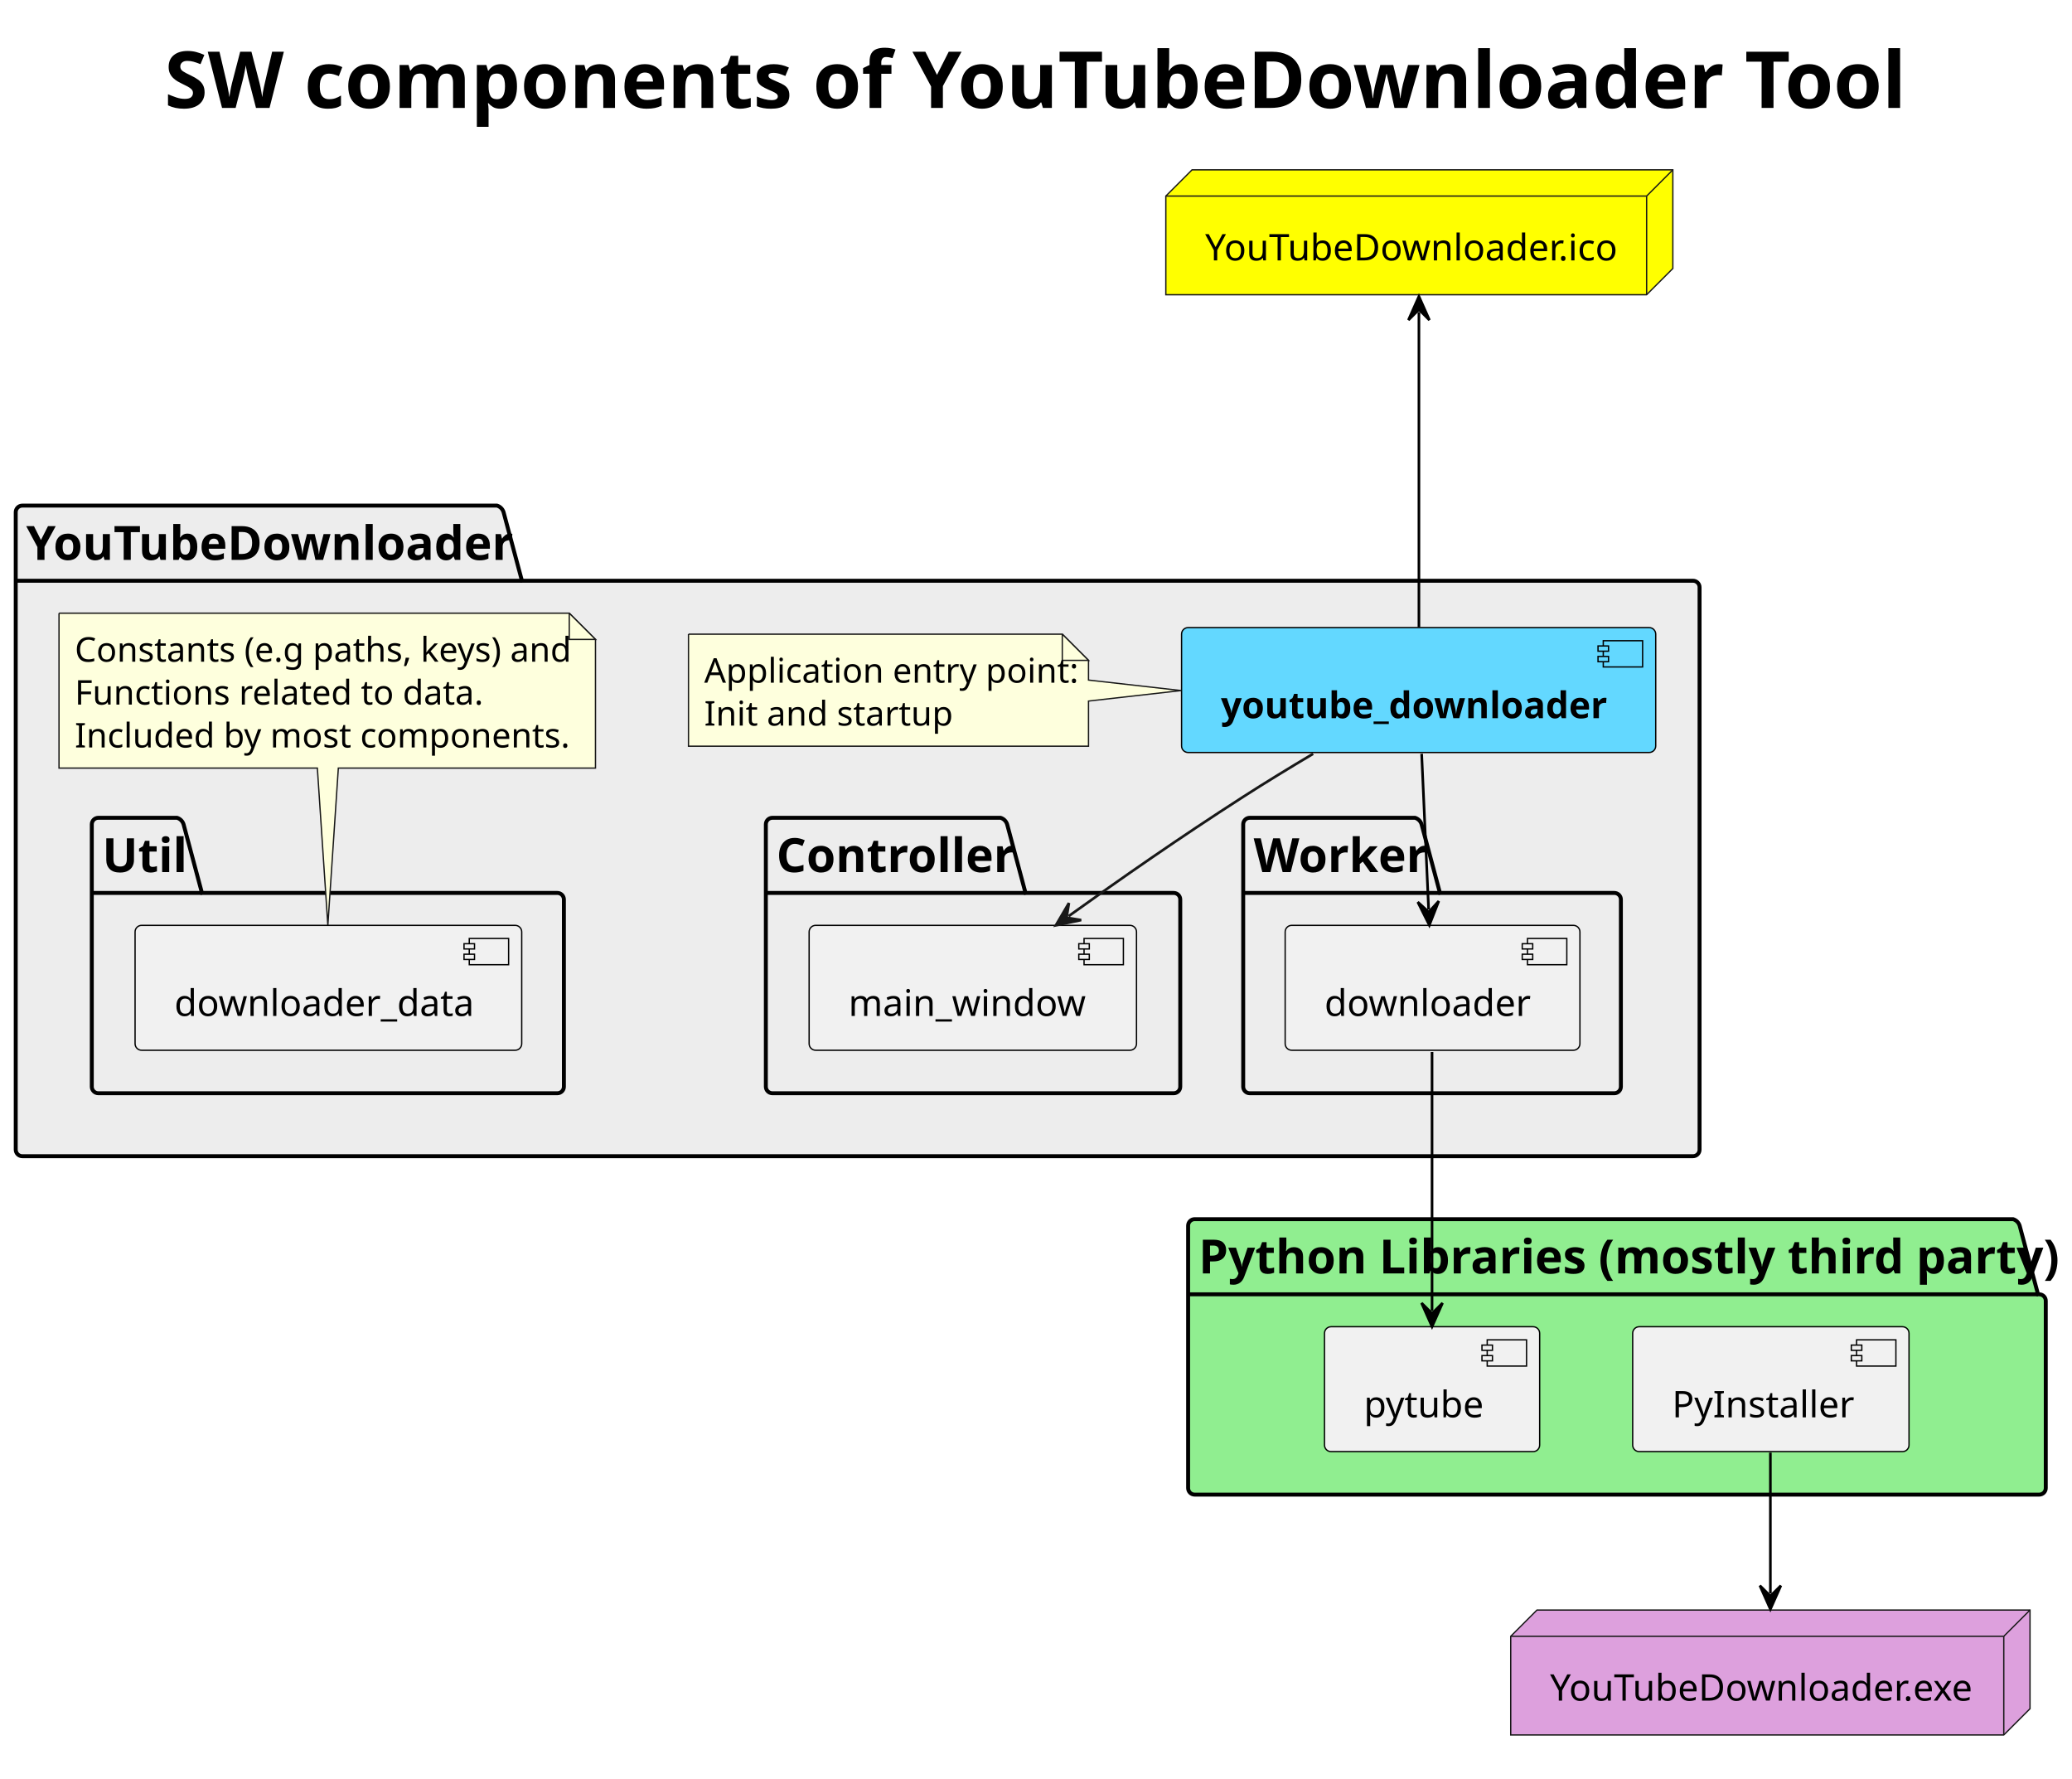
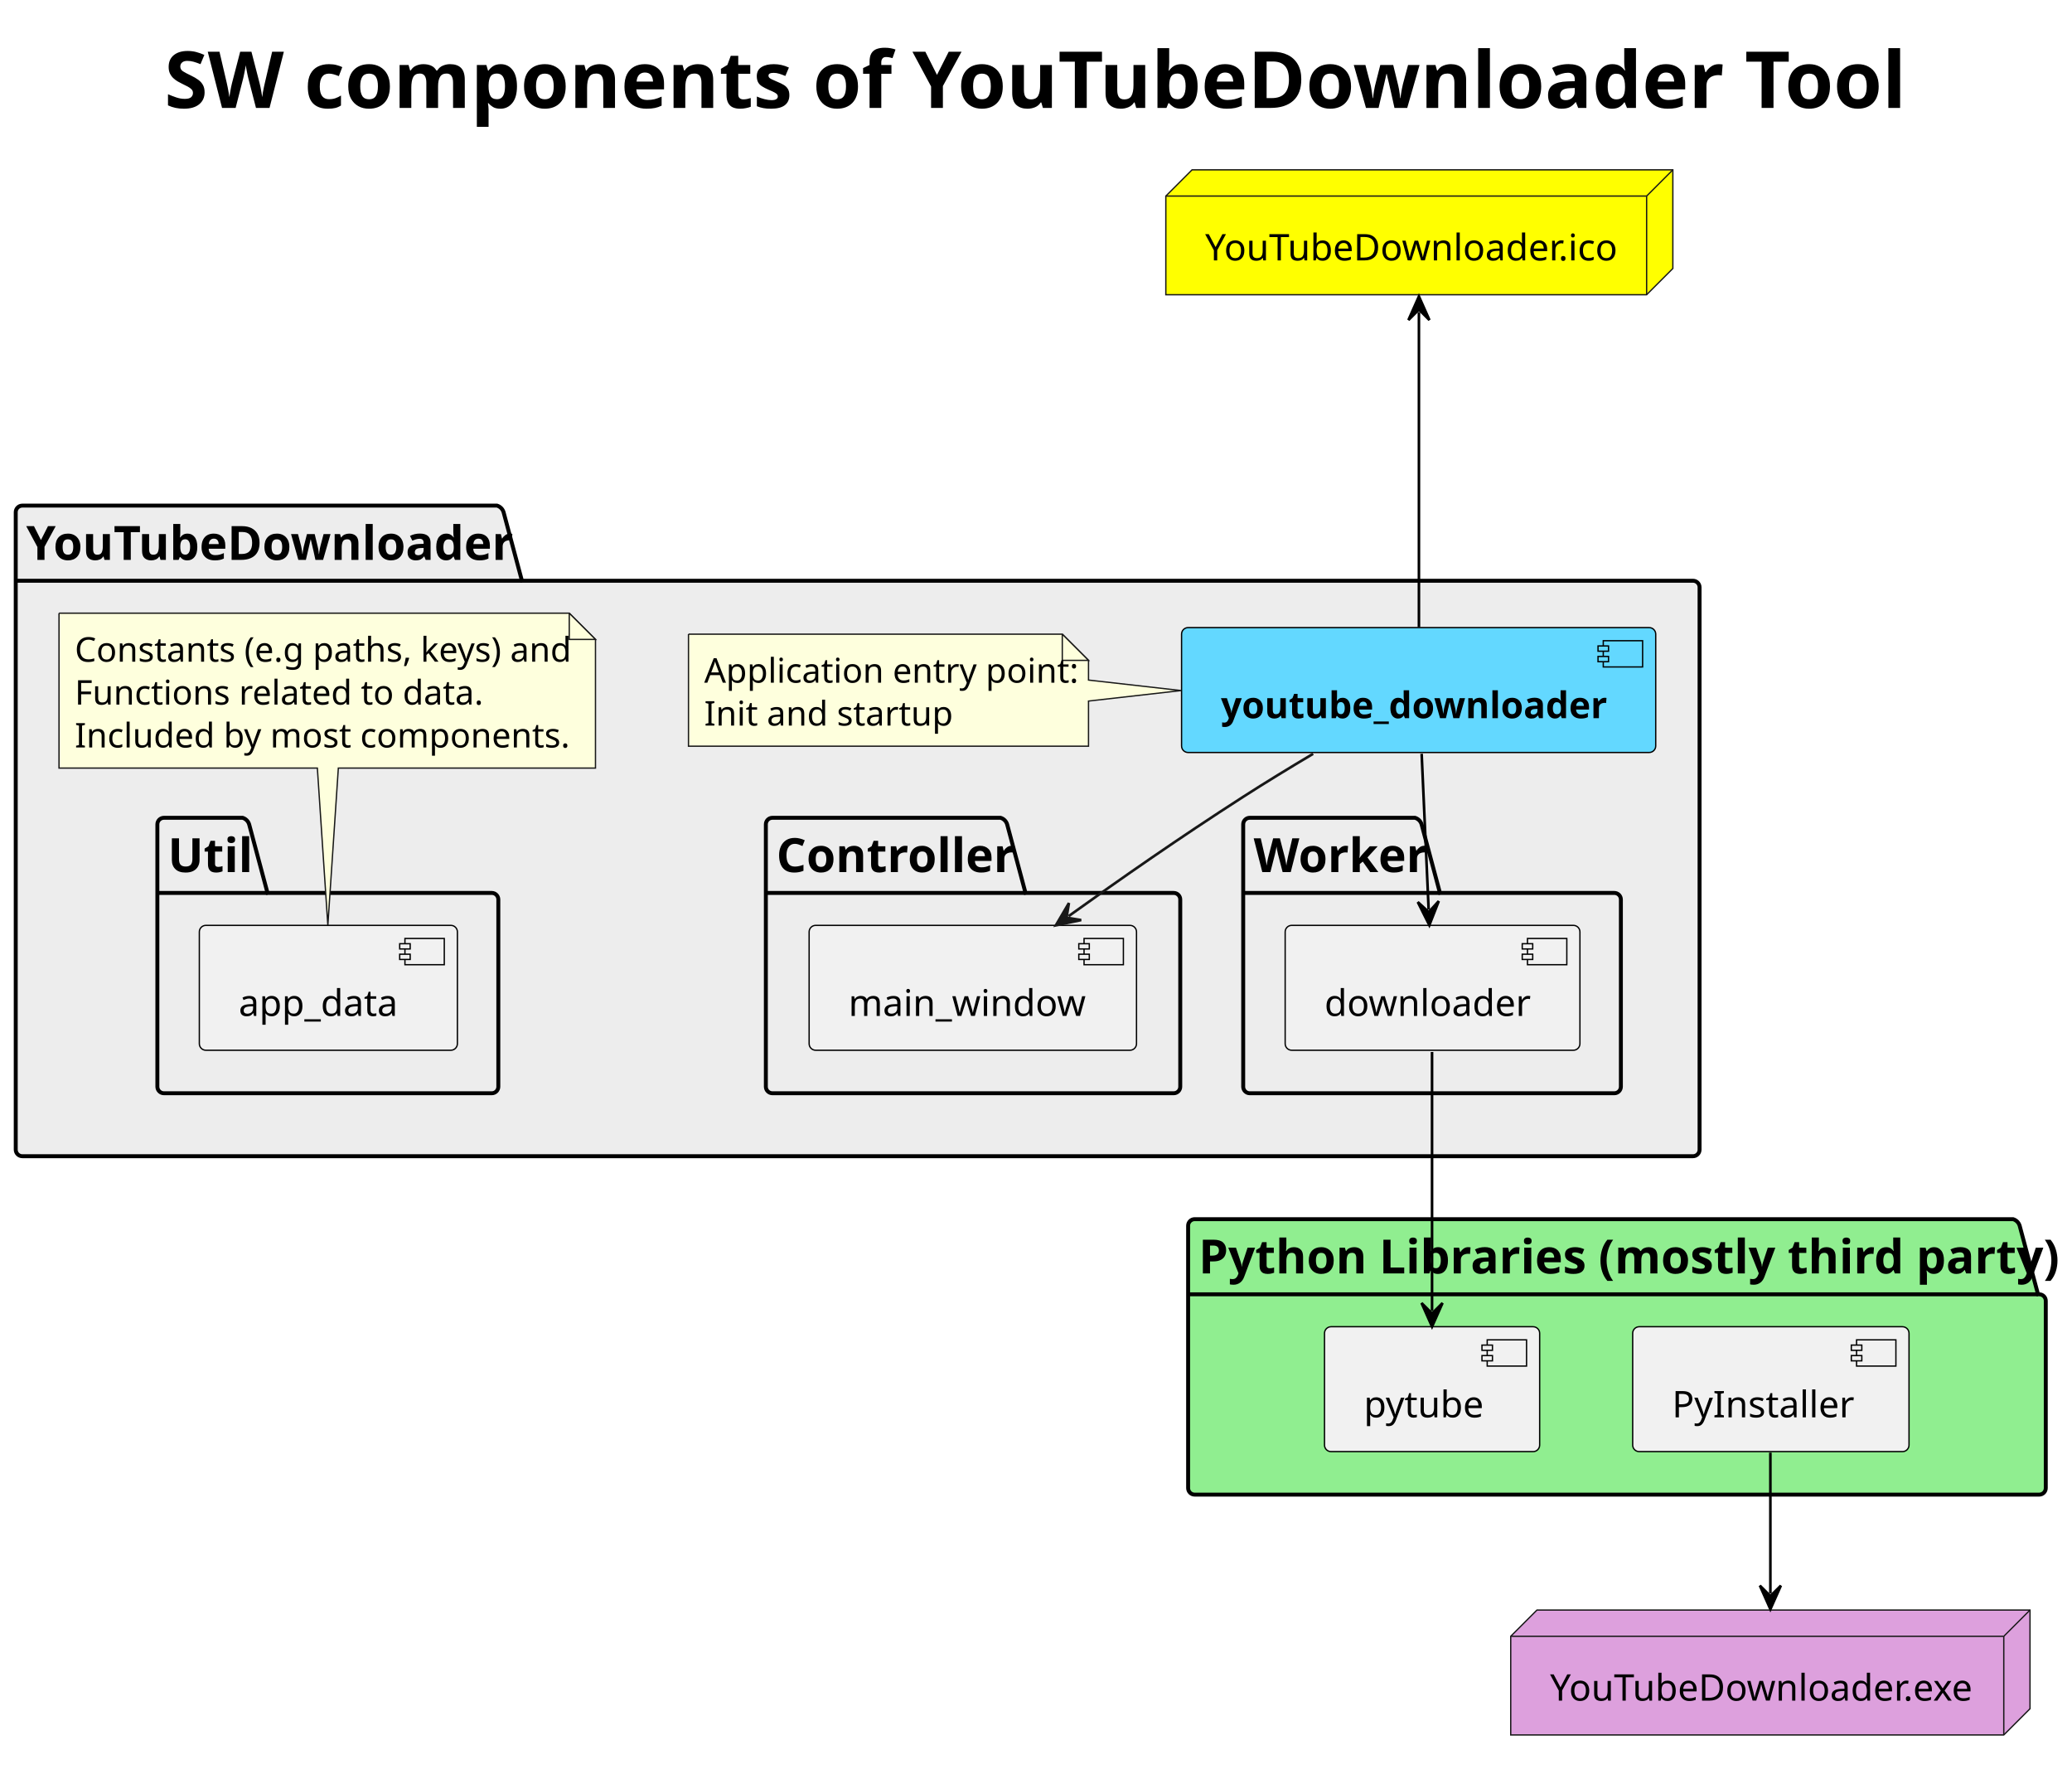
<svg xmlns="http://www.w3.org/2000/svg" contentStyleType="text/css" height="678px" preserveAspectRatio="none" style="width:790px;height:678px;background:#FFFFFF;" version="1.1" viewBox="0 0 790 678" width="790px" zoomAndPan="magnify">
  <defs />
  <g>
    <text fill="#000000" font-family="sans-serif" font-size="30" font-weight="bold" lengthAdjust="spacing" textLength="651.636" x="62.678" y="41.143">SW components of YouTubeDownloader Tool</text>
    <g id="cluster_YtDl">
      <path d="M8.5,192.734 L189.5,192.734 A3.75,3.75 0 0 1 192,195.234 L199,221.375 L645.5,221.375 A2.5,2.5 0 0 1 648,223.875 L648,438.234 A2.5,2.5 0 0 1 645.5,440.734 L8.5,440.734 A2.5,2.5 0 0 1 6,438.234 L6,195.234 A2.5,2.5 0 0 1 8.5,192.734 " fill="#EDEDED" style="stroke:#000000;stroke-width:1.5;" />
      <line style="stroke:#000000;stroke-width:1.5;" x1="6" x2="199" y1="221.375" y2="221.375" />
      <text fill="#000000" font-family="sans-serif" font-size="18" font-weight="bold" lengthAdjust="spacing" textLength="180" x="10" y="213.42">YouTubeDownloader</text>
    </g>
    <g id="cluster_controller">
      <path d="M294.5,311.734 L381.501,311.734 A3.75,3.75 0 0 1 384.001,314.234 L391.001,340.375 L447.5,340.375 A2.5,2.5 0 0 1 450,342.875 L450,414.234 A2.5,2.5 0 0 1 447.5,416.734 L294.5,416.734 A2.5,2.5 0 0 1 292,414.234 L292,314.234 A2.5,2.5 0 0 1 294.5,311.734 " fill="none" style="stroke:#000000;stroke-width:1.5;" />
      <line style="stroke:#000000;stroke-width:1.5;" x1="292" x2="391.001" y1="340.375" y2="340.375" />
      <text fill="#000000" font-family="sans-serif" font-size="18" font-weight="bold" lengthAdjust="spacing" textLength="86.001" x="296" y="332.42">Controller</text>
    </g>
    <g id="cluster_util">
-       <path d="M37.5,311.734 L67.495,311.734 A3.75,3.75 0 0 1 69.995,314.234 L76.995,340.375 L212.5,340.375 A2.5,2.5 0 0 1 215,342.875 L215,414.234 A2.5,2.5 0 0 1 212.5,416.734 L37.5,416.734 A2.5,2.5 0 0 1 35,414.234 L35,314.234 A2.5,2.5 0 0 1 37.5,311.734 " fill="none" style="stroke:#000000;stroke-width:1.5;" />
-       <line style="stroke:#000000;stroke-width:1.5;" x1="35" x2="76.995" y1="340.375" y2="340.375" />
-       <text fill="#000000" font-family="sans-serif" font-size="18" font-weight="bold" lengthAdjust="spacing" textLength="28.995" x="39" y="332.42">Util</text>
+       <path d="M62.5,311.734 L92.495,311.734 A3.75,3.75 0 0 1 94.995,314.234 L101.995,340.375 L187.5,340.375 A2.5,2.5 0 0 1 190,342.875 L190,414.234 A2.5,2.5 0 0 1 187.5,416.734 L62.5,416.734 A2.5,2.5 0 0 1 60,414.234 L60,314.234 A2.5,2.5 0 0 1 62.5,311.734 " fill="none" style="stroke:#000000;stroke-width:1.5;" />
+       <line style="stroke:#000000;stroke-width:1.5;" x1="60" x2="101.995" y1="340.375" y2="340.375" />
+       <text fill="#000000" font-family="sans-serif" font-size="18" font-weight="bold" lengthAdjust="spacing" textLength="28.995" x="64" y="332.42">Util</text>
    </g>
    <g id="cluster_Worker">
      <path d="M476.5,311.734 L539.516,311.734 A3.75,3.75 0 0 1 542.016,314.234 L549.016,340.375 L615.5,340.375 A2.5,2.5 0 0 1 618,342.875 L618,414.234 A2.5,2.5 0 0 1 615.5,416.734 L476.5,416.734 A2.5,2.5 0 0 1 474,414.234 L474,314.234 A2.5,2.5 0 0 1 476.5,311.734 " fill="none" style="stroke:#000000;stroke-width:1.5;" />
      <line style="stroke:#000000;stroke-width:1.5;" x1="474" x2="549.016" y1="340.375" y2="340.375" />
      <text fill="#000000" font-family="sans-serif" font-size="18" font-weight="bold" lengthAdjust="spacing" textLength="62.016" x="478" y="332.42">Worker</text>
    </g>
    <g id="cluster_Python Libraries (mostly third party)">
      <path d="M455.5,464.734 L767.545,464.734 A3.75,3.75 0 0 1 770.045,467.234 L777.045,493.375 L777.5,493.375 A2.5,2.5 0 0 1 780,495.875 L780,567.234 A2.5,2.5 0 0 1 777.5,569.734 L455.5,569.734 A2.5,2.5 0 0 1 453,567.234 L453,467.234 A2.5,2.5 0 0 1 455.5,464.734 " fill="#90EE90" style="stroke:#000000;stroke-width:1.5;" />
      <line style="stroke:#000000;stroke-width:1.5;" x1="453" x2="777.045" y1="493.375" y2="493.375" />
      <text fill="#000000" font-family="sans-serif" font-size="18" font-weight="bold" lengthAdjust="spacing" textLength="311.045" x="457" y="485.42">Python Libraries (mostly third party)</text>
    </g>
    <g id="elem_youtube_downloader">
      <rect fill="#63D8FF" height="47.609" rx="2.5" ry="2.5" style="stroke:#000000;stroke-width:0.5;" width="180.786" x="450.5" y="239.234" />
      <rect fill="#63D8FF" height="10" style="stroke:#000000;stroke-width:0.5;" width="15" x="611.286" y="244.234" />
      <rect fill="#63D8FF" height="2" style="stroke:#000000;stroke-width:0.5;" width="4" x="609.286" y="246.234" />
      <rect fill="#63D8FF" height="2" style="stroke:#000000;stroke-width:0.5;" width="4" x="609.286" y="250.234" />
      <text fill="#000000" font-family="sans-serif" font-size="14" font-weight="bold" lengthAdjust="spacing" textLength="140.786" x="465.5" y="273.768">youtube_downloader</text>
    </g>
    <g id="elem_GMN5">
      <path d="M262.5,241.734 L262.5,284.438 A0,0 0 0 0 262.5,284.438 L415.023,284.438 A0,0 0 0 0 415.023,284.438 L415.023,267.234 L450.33,263.234 L415.023,259.234 L415.023,251.734 L405.023,241.734 L262.5,241.734 A0,0 0 0 0 262.5,241.734 " fill="#FEFFDD" style="stroke:#181818;stroke-width:0.5;" />
      <path d="M405.023,241.734 L405.023,251.734 L415.023,251.734 L405.023,241.734 " fill="#FEFFDD" style="stroke:#181818;stroke-width:0.5;" />
      <text fill="#000000" font-family="sans-serif" font-size="13" lengthAdjust="spacing" textLength="131.523" x="268.5" y="260.229">Application entry point:</text>
      <text fill="#000000" font-family="sans-serif" font-size="13" lengthAdjust="spacing" textLength="85.998" x="268.5" y="276.581">Init and startup</text>
    </g>
    <g id="elem_GMN12">
      <path d="M22.5,233.734 L22.5,292.789 A0,0 0 0 0 22.5,292.789 L121,292.789 L125,352.734 L129,292.789 L227.042,292.789 A0,0 0 0 0 227.042,292.789 L227.042,243.734 L217.042,233.734 L22.5,233.734 A0,0 0 0 0 22.5,233.734 " fill="#FEFFDD" style="stroke:#181818;stroke-width:0.5;" />
      <path d="M217.042,233.734 L217.042,243.734 L227.042,243.734 L217.042,233.734 " fill="#FEFFDD" style="stroke:#181818;stroke-width:0.5;" />
      <text fill="#000000" font-family="sans-serif" font-size="13" lengthAdjust="spacing" textLength="183.542" x="28.5" y="252.23">Constants (e.g paths, keys) and</text>
      <text fill="#000000" font-family="sans-serif" font-size="13" lengthAdjust="spacing" textLength="146.701" x="28.5" y="268.581">Functions related to data.</text>
      <text fill="#000000" font-family="sans-serif" font-size="13" lengthAdjust="spacing" textLength="176.319" x="28.5" y="284.933">Included by most components.</text>
    </g>
    <g id="elem_main_window">
      <rect fill="#F1F1F1" height="47.609" rx="2.5" ry="2.5" style="stroke:#000000;stroke-width:0.5;" width="124.82" x="308.5" y="352.734" />
      <rect fill="#F1F1F1" height="10" style="stroke:#000000;stroke-width:0.5;" width="15" x="413.32" y="357.734" />
      <rect fill="#F1F1F1" height="2" style="stroke:#000000;stroke-width:0.5;" width="4" x="411.32" y="359.734" />
      <rect fill="#F1F1F1" height="2" style="stroke:#000000;stroke-width:0.5;" width="4" x="411.32" y="363.734" />
      <text fill="#000000" font-family="sans-serif" font-size="14" lengthAdjust="spacing" textLength="84.82" x="323.5" y="387.268">main_window</text>
    </g>
    <g id="elem_data">
-       <rect fill="#F1F1F1" height="47.609" rx="2.5" ry="2.5" style="stroke:#000000;stroke-width:0.5;" width="147.42" x="51.5" y="352.734" />
-       <rect fill="#F1F1F1" height="10" style="stroke:#000000;stroke-width:0.5;" width="15" x="178.92" y="357.734" />
-       <rect fill="#F1F1F1" height="2" style="stroke:#000000;stroke-width:0.5;" width="4" x="176.92" y="359.734" />
-       <rect fill="#F1F1F1" height="2" style="stroke:#000000;stroke-width:0.5;" width="4" x="176.92" y="363.734" />
-       <text fill="#000000" font-family="sans-serif" font-size="14" lengthAdjust="spacing" textLength="107.42" x="66.5" y="387.268">downloader_data</text>
+       <rect fill="#F1F1F1" height="47.609" rx="2.5" ry="2.5" style="stroke:#000000;stroke-width:0.5;" width="98.393" x="76" y="352.734" />
+       <rect fill="#F1F1F1" height="10" style="stroke:#000000;stroke-width:0.5;" width="15" x="154.393" y="357.734" />
+       <rect fill="#F1F1F1" height="2" style="stroke:#000000;stroke-width:0.5;" width="4" x="152.393" y="359.734" />
+       <rect fill="#F1F1F1" height="2" style="stroke:#000000;stroke-width:0.5;" width="4" x="152.393" y="363.734" />
+       <text fill="#000000" font-family="sans-serif" font-size="14" lengthAdjust="spacing" textLength="58.393" x="91" y="387.268">app_data</text>
    </g>
    <g id="elem_downloader">
      <rect fill="#F1F1F1" height="47.609" rx="2.5" ry="2.5" style="stroke:#000000;stroke-width:0.5;" width="112.386" x="490" y="352.734" />
      <rect fill="#F1F1F1" height="10" style="stroke:#000000;stroke-width:0.5;" width="15" x="582.386" y="357.734" />
      <rect fill="#F1F1F1" height="2" style="stroke:#000000;stroke-width:0.5;" width="4" x="580.386" y="359.734" />
      <rect fill="#F1F1F1" height="2" style="stroke:#000000;stroke-width:0.5;" width="4" x="580.386" y="363.734" />
      <text fill="#000000" font-family="sans-serif" font-size="14" lengthAdjust="spacing" textLength="72.386" x="505" y="387.268">downloader</text>
    </g>
    <g id="elem_PyInstaller">
      <rect fill="#F1F1F1" height="47.609" rx="2.5" ry="2.5" style="stroke:#000000;stroke-width:0.5;" width="105.358" x="622.5" y="505.734" />
      <rect fill="#F1F1F1" height="10" style="stroke:#000000;stroke-width:0.5;" width="15" x="707.858" y="510.734" />
      <rect fill="#F1F1F1" height="2" style="stroke:#000000;stroke-width:0.5;" width="4" x="705.858" y="512.734" />
      <rect fill="#F1F1F1" height="2" style="stroke:#000000;stroke-width:0.5;" width="4" x="705.858" y="516.734" />
      <text fill="#000000" font-family="sans-serif" font-size="14" lengthAdjust="spacing" textLength="65.358" x="637.5" y="540.268">PyInstaller</text>
    </g>
    <g id="elem_pytube">
      <rect fill="#F1F1F1" height="47.609" rx="2.5" ry="2.5" style="stroke:#000000;stroke-width:0.5;" width="82.034" x="505" y="505.734" />
      <rect fill="#F1F1F1" height="10" style="stroke:#000000;stroke-width:0.5;" width="15" x="567.034" y="510.734" />
      <rect fill="#F1F1F1" height="2" style="stroke:#000000;stroke-width:0.5;" width="4" x="565.034" y="512.734" />
      <rect fill="#F1F1F1" height="2" style="stroke:#000000;stroke-width:0.5;" width="4" x="565.034" y="516.734" />
      <text fill="#000000" font-family="sans-serif" font-size="14" lengthAdjust="spacing" textLength="42.034" x="520" y="540.268">pytube</text>
    </g>
    <g id="elem_icon">
      <polygon fill="#FFFF00" points="444.5,74.734,454.5,64.734,637.816,64.734,637.816,102.344,627.816,112.344,444.5,112.344,444.5,74.734" style="stroke:#181818;stroke-width:0.5;" />
      <line style="stroke:#181818;stroke-width:0.5;" x1="627.816" x2="637.816" y1="74.734" y2="64.734" />
      <line style="stroke:#181818;stroke-width:0.5;" x1="444.5" x2="627.816" y1="74.734" y2="74.734" />
      <line style="stroke:#181818;stroke-width:0.5;" x1="627.816" x2="627.816" y1="74.734" y2="112.344" />
      <text fill="#000000" font-family="sans-serif" font-size="14" lengthAdjust="spacing" textLength="153.316" x="459.5" y="99.268">YouTubeDownloader.ico</text>
    </g>
    <g id="elem_YouTubeDownloader.exe">
      <polygon fill="#DDA0DD" points="576,623.734,586,613.734,773.992,613.734,773.992,651.344,763.992,661.344,576,661.344,576,623.734" style="stroke:#181818;stroke-width:0.5;" />
      <line style="stroke:#181818;stroke-width:0.5;" x1="763.992" x2="773.992" y1="623.734" y2="613.734" />
      <line style="stroke:#181818;stroke-width:0.5;" x1="576" x2="763.992" y1="623.734" y2="623.734" />
      <line style="stroke:#181818;stroke-width:0.5;" x1="763.992" x2="763.992" y1="623.734" y2="661.344" />
      <text fill="#000000" font-family="sans-serif" font-size="14" lengthAdjust="spacing" textLength="157.992" x="591" y="648.268">YouTubeDownloader.exe</text>
    </g>
    <g id="link_youtube_downloader_main_window">
      <path d="M500.66,287.334 C491.8,292.604 482.52,298.254 474,303.734 C449.59,319.424 427.614,334.746 407.454,349.216 " fill="none" id="youtube_downloader-to-main_window" style="stroke:#181818;stroke-width:1.0;" />
      <polygon fill="#181818" points="402.58,352.714,412.224,350.716,406.642,349.799,407.559,344.217,402.58,352.714" style="stroke:#181818;stroke-width:1.0;" />
    </g>
    <g id="link_icon_youtube_downloader">
      <path d="M541,118.994 C541,152.014 541,206.104 541,239.064 " fill="none" id="icon-backto-youtube_downloader" style="stroke:#000000;stroke-width:1.0;" />
      <polygon fill="#000000" points="541,112.994,537,121.994,541,117.994,545,121.994,541,112.994" style="stroke:#000000;stroke-width:1.0;" />
    </g>
    <g id="link_youtube_downloader_downloader">
      <path d="M542.04,287.334 C542.89,306.474 543.841,327.54 544.701,346.67 " fill="none" id="youtube_downloader-to-downloader" style="stroke:#000000;stroke-width:1.0;" />
      <polygon fill="#000000" points="544.97,352.664,548.562,343.494,544.745,347.669,540.57,343.853,544.97,352.664" style="stroke:#000000;stroke-width:1.0;" />
    </g>
    <g id="link_downloader_pytube">
      <path d="M546,400.994 C546,429.454 546,471.334 546,499.694 " fill="none" id="downloader-to-pytube" style="stroke:#000000;stroke-width:1.0;" />
      <polygon fill="#000000" points="546,505.694,550,496.694,546,500.694,542,496.694,546,505.694" style="stroke:#000000;stroke-width:1.0;" />
    </g>
    <g id="link_PyInstaller_YouTubeDownloader.exe">
      <path d="M675,553.734 C675,571.394 675,589.674 675,607.414 " fill="none" id="PyInstaller-to-YouTubeDownloader.exe" style="stroke:#000000;stroke-width:1.0;" />
      <polygon fill="#000000" points="675,613.414,679,604.414,675,608.414,671,604.414,675,613.414" style="stroke:#000000;stroke-width:1.0;" />
    </g>
  </g>
</svg>
